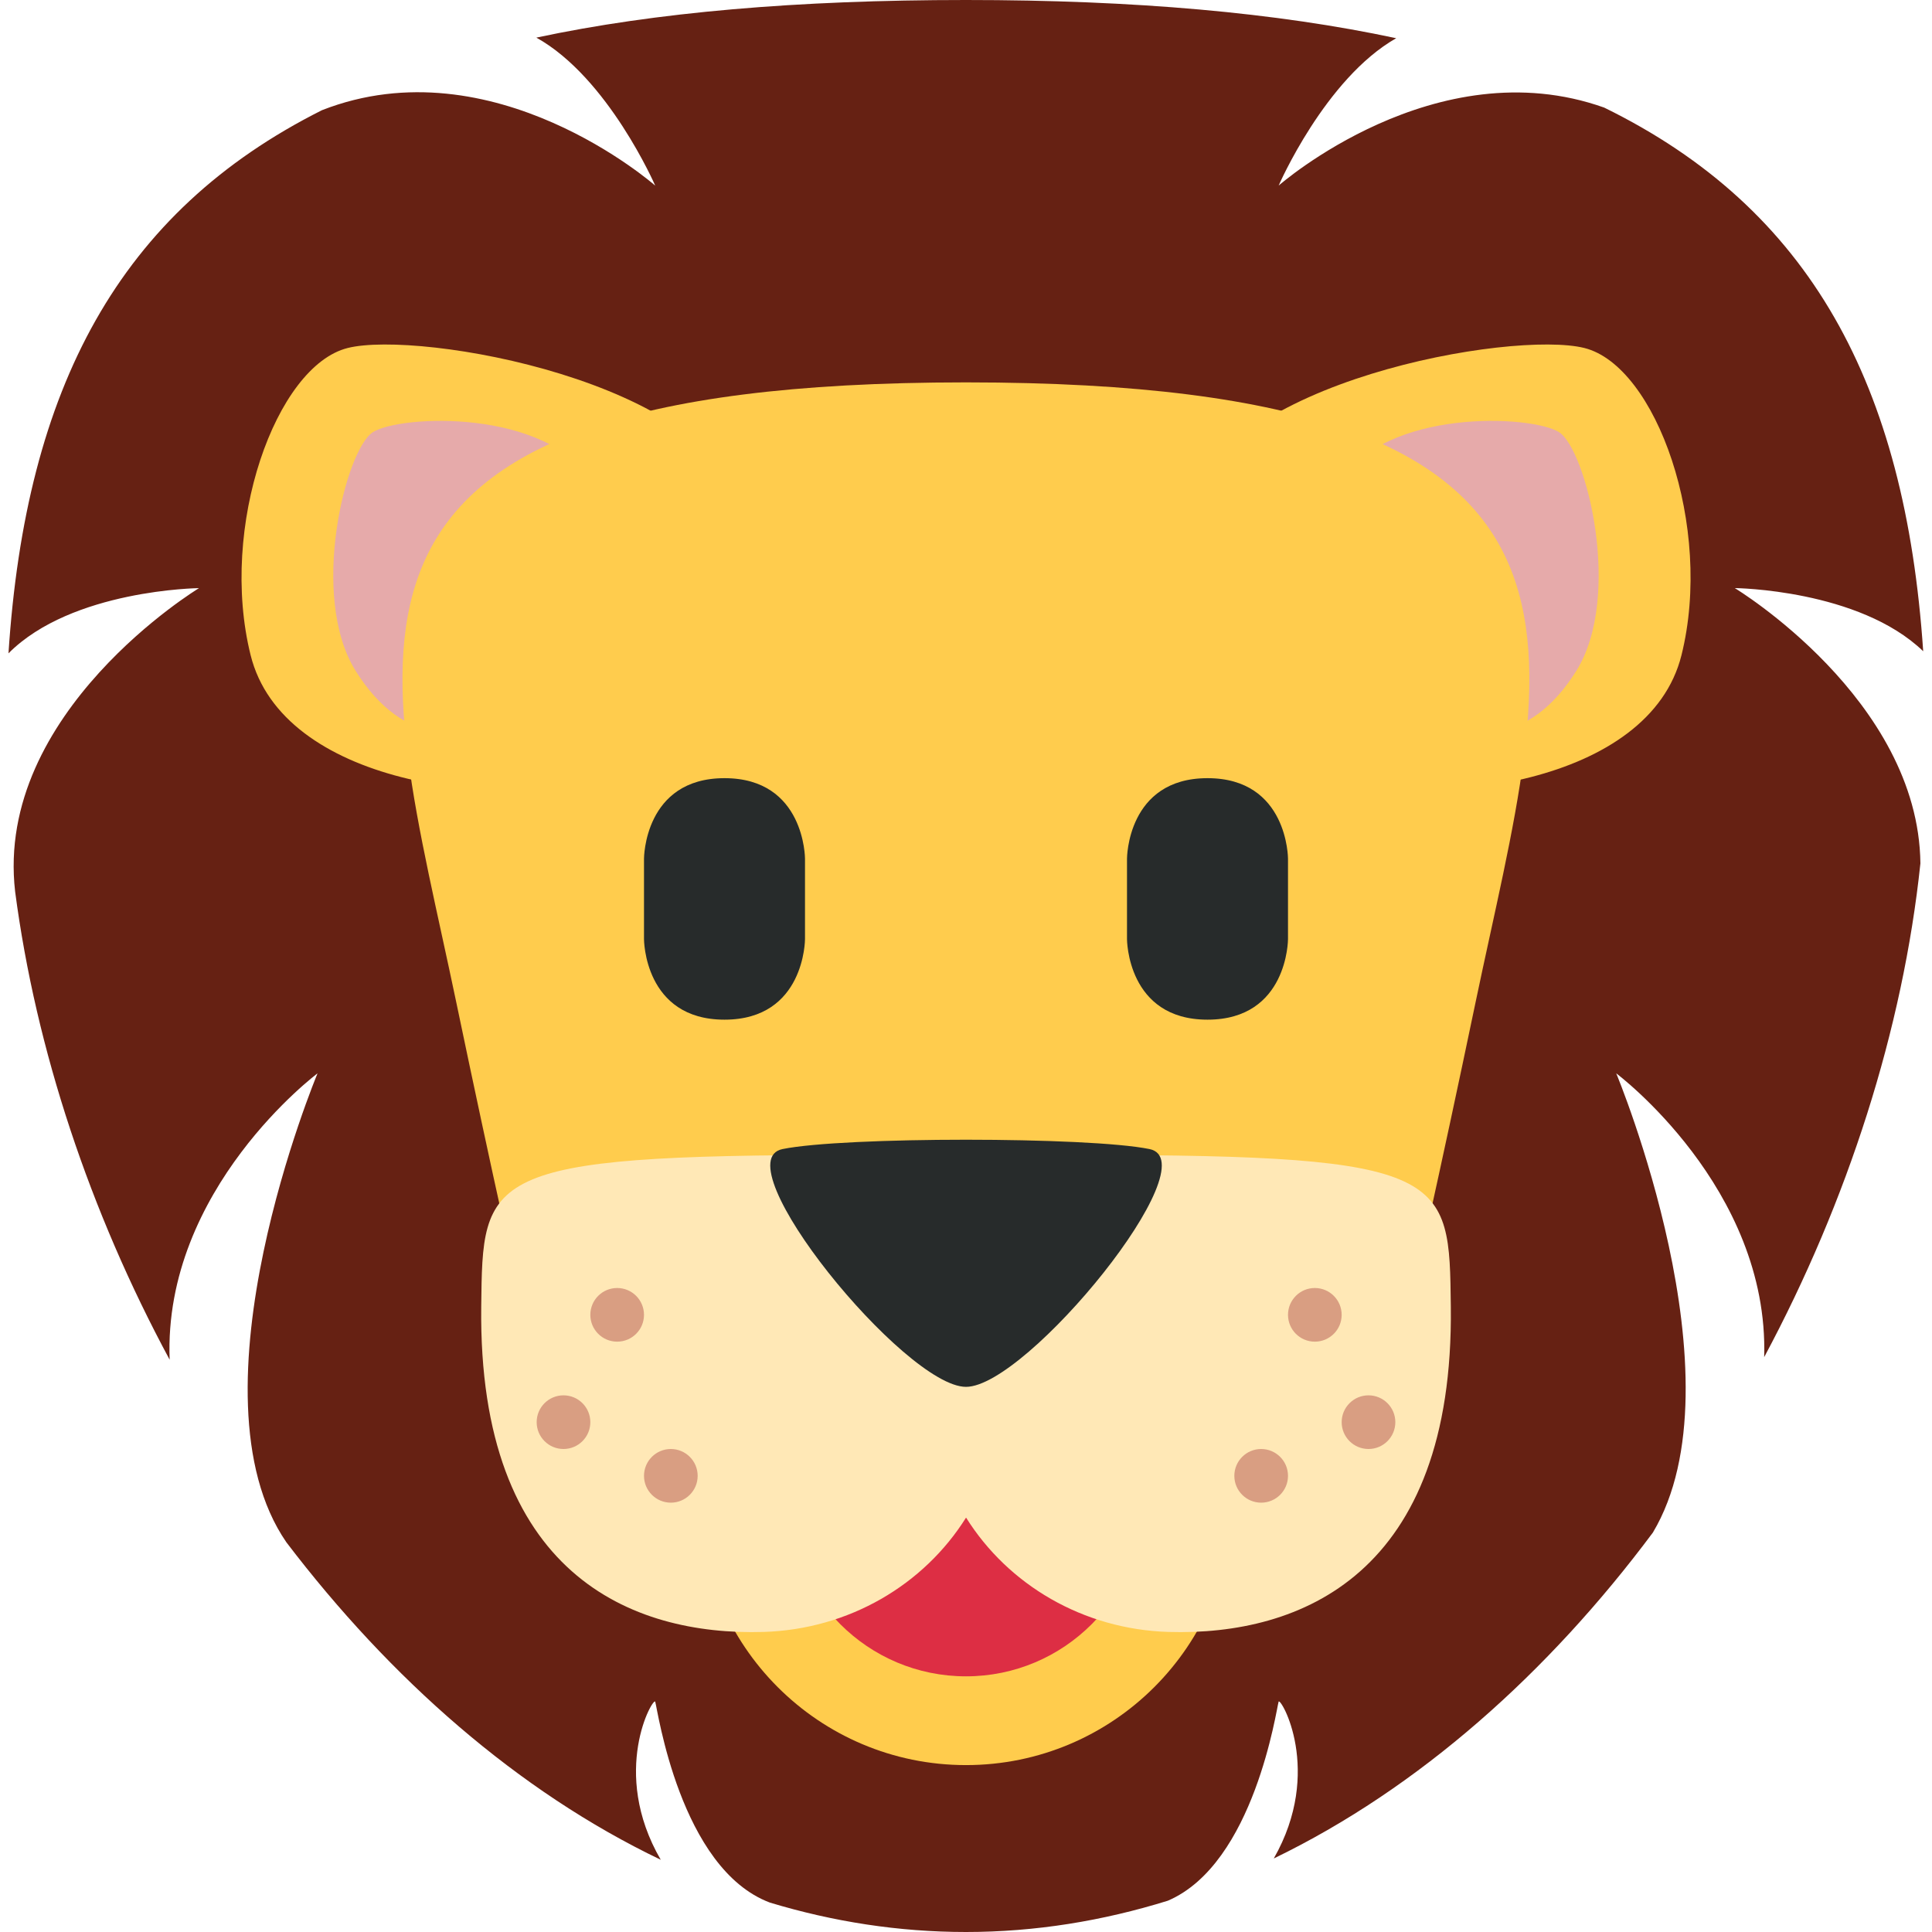
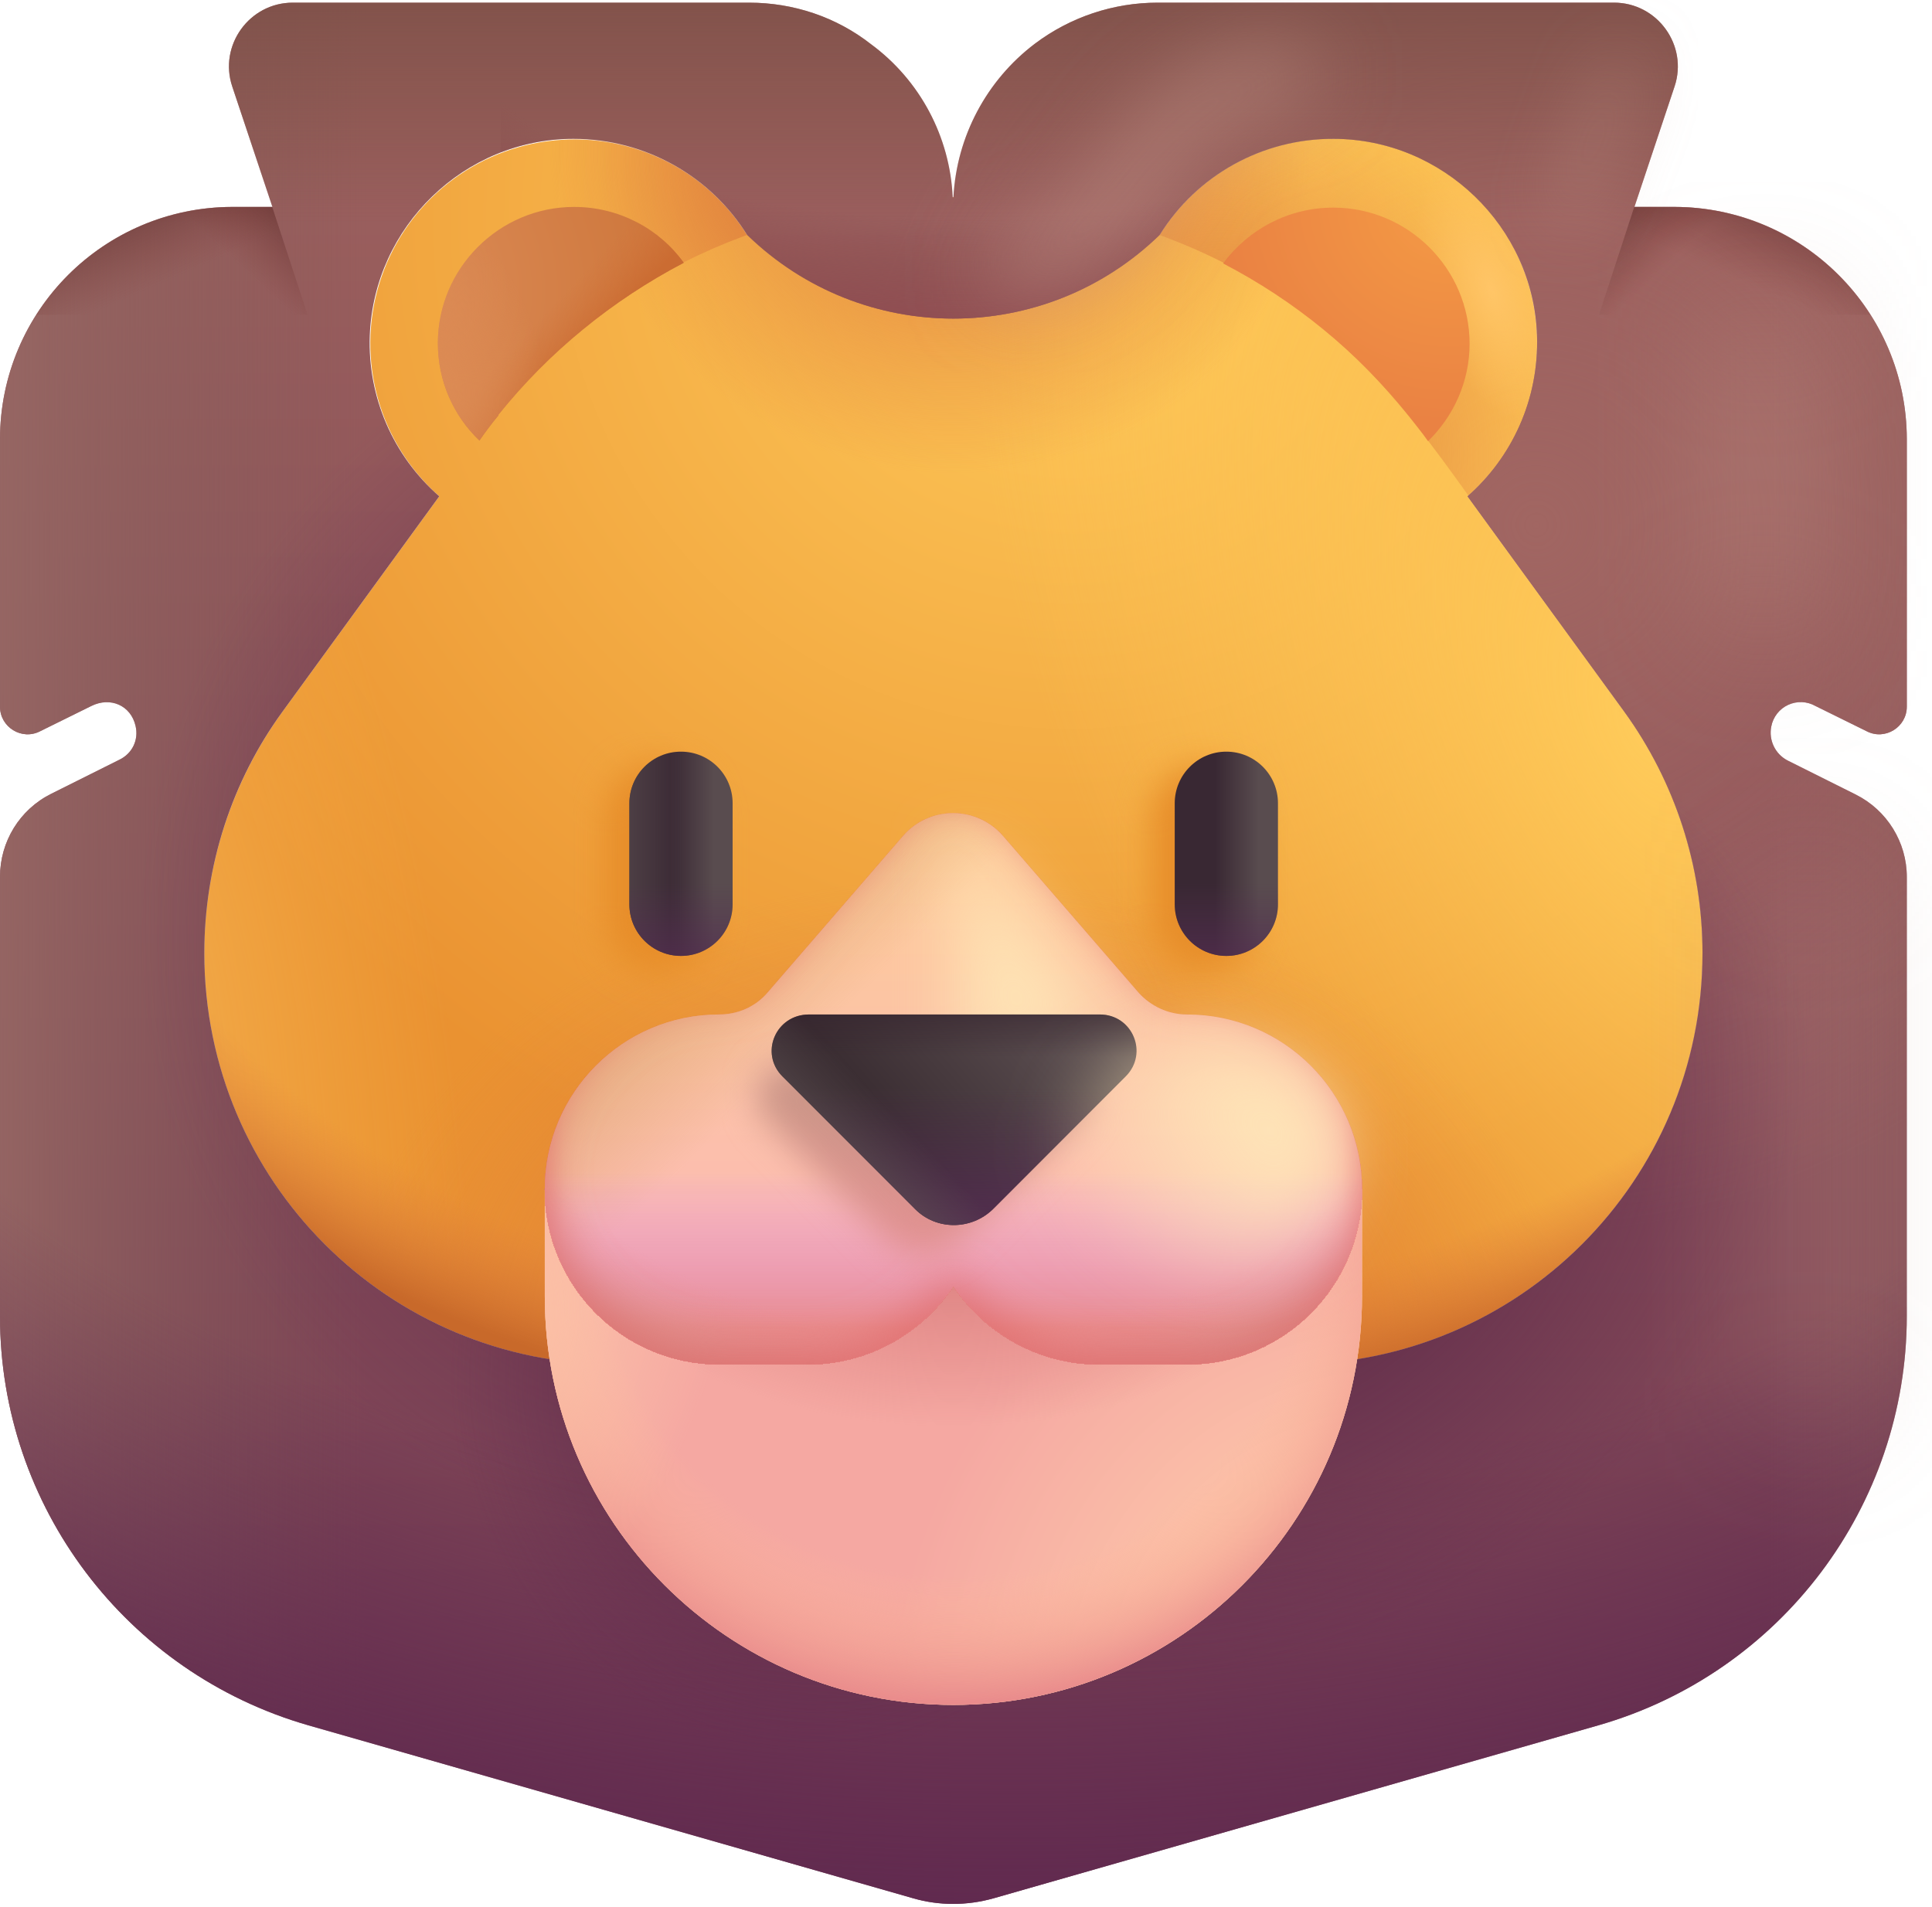
- <svg xmlns="http://www.w3.org/2000/svg" viewBox="0 0 36 36">
-   <path fill="#662113" d="M32.325 10.958s2.315.024 3.511 1.177c-.336-4.971-2.104-8.249-5.944-10.13-3.141-1.119-6.066 1.453-6.066 1.453s.862-1.99 2.19-2.746C23.789.236 21.146 0 18 0c-3.136 0-5.785.227-8.006.701 1.341.745 2.215 2.758 2.215 2.758S9.194.803 6 2.053C2.221 3.949.481 7.223.158 12.174c1.183-1.19 3.55-1.215 3.55-1.215S-.105 13.267.282 16.614c.387 2.947 1.394 5.967 2.879 8.722C3.039 22.15 5.917 20 5.917 20s-2.492 5.96-.581 8.738c1.935 2.542 4.313 4.641 6.976 5.916-.955-1.645-.136-3.044-.103-2.945.042.125.459 3.112 2.137 3.743 1.178.356 2.4.548 3.654.548 1.292 0 2.55-.207 3.761-.583 1.614-.691 2.024-3.585 2.064-3.708.032-.098.843 1.287-.09 2.921 2.706-1.309 5.118-3.463 7.064-6.073 1.699-2.846-.683-8.557-.683-8.557s2.85 2.13 2.757 5.288c1.556-2.906 2.585-6.104 2.911-9.2-.035-3.061-3.459-5.13-3.459-5.13z" />
-   <path fill="#FFCC4D" d="M13.859 9.495c.596 2.392.16 4.422-2.231 5.017-2.392.596-6.363.087-6.958-2.304-.596-2.392.469-5.39 1.81-5.724 1.341-.334 6.784.62 7.379 3.011zm9.104 18.432c0 2.74-2.222 4.963-4.963 4.963s-4.963-2.223-4.963-4.963c0-2.741 2.223-4.964 4.963-4.964 2.741 0 4.963 2.222 4.963 4.964z" />
-   <path fill="#DD2E44" d="M21.309 27.927c0 1.827-1.481 3.309-3.309 3.309s-3.309-1.481-3.309-3.309c0-1.827 1.481-3.31 3.309-3.31s3.309 1.483 3.309 3.31z" />
-   <path fill="#E6AAAA" d="M11.052 8.997c.871 1.393.447 3.229-.946 4.1-1.394.871-2.608.797-3.479-.596-.871-1.394-.186-4.131.324-4.45.51-.319 3.23-.448 4.101.946z" />
-   <path fill="#FFCC4D" d="M22.141 9.495c-.596 2.392-.159 4.422 2.232 5.017 2.392.596 6.363.087 6.959-2.304.596-2.392-.47-5.39-1.811-5.724-1.342-.334-6.786.62-7.38 3.011z" />
-   <path fill="#E6AAAA" d="M24.948 8.997c-.871 1.393-.447 3.229.945 4.1 1.394.871 2.608.797 3.479-.596.871-1.394.185-4.131-.324-4.45-.51-.319-3.229-.448-4.1.946z" />
-   <path fill="#FFCC4D" d="M18 7.125h-.002C5.167 7.126 7.125 12.083 8.5 18.667 9.875 25.25 10.384 27 10.384 27h15.228s.51-1.75 1.885-8.333C28.872 12.083 30.829 7.126 18 7.125z" />
-   <path fill="#272B2B" d="M12 16s0-1.5 1.5-1.5S15 16 15 16v1.5s0 1.5-1.5 1.5-1.5-1.5-1.5-1.5V16zm9 0s0-1.5 1.5-1.5S24 16 24 16v1.5s0 1.5-1.5 1.5-1.5-1.5-1.5-1.5V16z" />
-   <path fill="#FFE8B6" d="M20.168 21.521c-1.598 0-1.385.848-2.168 2.113-.783-1.266-.571-2.113-2.168-2.113-6.865 0-6.837.375-6.865 2.828-.058 4.986 2.802 6.132 5.257 6.06 1.597-.048 2.994-.88 3.777-2.131.783 1.251 2.179 2.083 3.776 2.131 2.455.072 5.315-1.073 5.257-6.06-.029-2.453-.001-2.828-6.866-2.828z" />
-   <path fill="#272B2B" d="M14.582 21.411c-1.14.233 2.279 4.431 3.418 4.431s4.559-4.198 3.419-4.431c-1.14-.232-5.698-.232-6.837 0z" />
-   <circle fill="#D99E82" cx="11.5" cy="24.5" r=".5" />
-   <circle fill="#D99E82" cx="10.5" cy="26.5" r=".5" />
-   <circle fill="#D99E82" cx="12.5" cy="27.5" r=".5" />
-   <circle fill="#D99E82" cx="24.5" cy="24.5" r=".5" />
-   <circle fill="#D99E82" cx="25.5" cy="26.5" r=".5" />
-   <circle fill="#D99E82" cx="23.5" cy="27.5" r=".5" />
+ <svg xmlns="http://www.w3.org/2000/svg" viewBox="2.00 2.00 28.37 28.00">
+   <g fill="none">
+     <path fill="url(#lion-iWYtDMb)" d="m25.85 12.449l-2.3-3.16c.63-.55 1.02-1.35 1.02-2.25a2.996 2.996 0 0 0-5.54-1.59c-.94-.36-1.96-.55-3.03-.55s-2.09.2-3.03.55a2.996 2.996 0 1 0-4.52 3.84l-2.3 3.16A6.04 6.04 0 0 0 5 15.999c0 3.34 2.7 6.04 6.04 6.04h9.92c3.34 0 6.04-2.7 6.04-6.04c0-1.27-.4-2.52-1.15-3.55" />
+     <path fill="url(#lion-iwUwZvb)" d="m25.85 12.449l-2.3-3.16c.63-.55 1.02-1.35 1.02-2.25a2.996 2.996 0 0 0-5.54-1.59c-.94-.36-1.96-.55-3.03-.55s-2.09.2-3.03.55a2.996 2.996 0 1 0-4.52 3.84l-2.3 3.16A6.04 6.04 0 0 0 5 15.999c0 3.34 2.7 6.04 6.04 6.04h9.92c3.34 0 6.04-2.7 6.04-6.04c0-1.27-.4-2.52-1.15-3.55" />
+     <path fill="url(#lion-iiJ5Y3n)" fill-opacity=".4" d="m25.85 12.449l-2.3-3.16c.63-.55 1.02-1.35 1.02-2.25a2.996 2.996 0 0 0-5.54-1.59c-.94-.36-1.96-.55-3.03-.55s-2.09.2-3.03.55a2.996 2.996 0 1 0-4.52 3.84l-2.3 3.16A6.04 6.04 0 0 0 5 15.999c0 3.34 2.7 6.04 6.04 6.04h9.92c3.34 0 6.04-2.7 6.04-6.04c0-1.27-.4-2.52-1.15-3.55" />
+     <path fill="url(#lion-iqNjKGc)" d="m25.85 12.449l-2.3-3.16c.63-.55 1.02-1.35 1.02-2.25a2.996 2.996 0 0 0-5.54-1.59c-.94-.36-1.96-.55-3.03-.55s-2.09.2-3.03.55a2.996 2.996 0 1 0-4.52 3.84l-2.3 3.16A6.04 6.04 0 0 0 5 15.999c0 3.34 2.7 6.04 6.04 6.04h9.92c3.34 0 6.04-2.7 6.04-6.04c0-1.27-.4-2.52-1.15-3.55" />
+     <path fill="url(#lion-iuSfeNd)" d="m25.85 12.449l-2.3-3.16c.63-.55 1.02-1.35 1.02-2.25a2.996 2.996 0 0 0-5.54-1.59c-.94-.36-1.96-.55-3.03-.55s-2.09.2-3.03.55a2.996 2.996 0 1 0-4.52 3.84l-2.3 3.16A6.04 6.04 0 0 0 5 15.999c0 3.34 2.7 6.04 6.04 6.04h9.92c3.34 0 6.04-2.7 6.04-6.04c0-1.27-.4-2.52-1.15-3.55" />
+     <path fill="url(#lion-iDLIgXc)" d="m25.85 12.449l-2.3-3.16c.63-.55 1.02-1.35 1.02-2.25a2.996 2.996 0 0 0-5.54-1.59c-.94-.36-1.96-.55-3.03-.55s-2.09.2-3.03.55a2.996 2.996 0 1 0-4.52 3.84l-2.3 3.16A6.04 6.04 0 0 0 5 15.999c0 3.34 2.7 6.04 6.04 6.04h9.92c3.34 0 6.04-2.7 6.04-6.04c0-1.27-.4-2.52-1.15-3.55" />
+     <path fill="url(#lion-iAM5hBe)" d="m23.562 9.278l-.007-.01c-1.006-1.4-2.167-3.014-4.715-3.883v-.006q.096.034.19.07a2.996 2.996 0 0 1 5.54 1.59c0 .894-.385 1.69-1.008 2.24" />
+     <path fill="url(#lion-iwdNeJj)" d="m23.562 9.278l-.007-.01c-1.006-1.4-2.167-3.014-4.715-3.883v-.006q.096.034.19.07a2.996 2.996 0 0 1 5.54 1.59c0 .894-.385 1.69-1.008 2.24" />
+     <path fill="url(#lion-i0NgWcb)" d="m8.434 9.278l.007-.01c1.006-1.4 2.167-3.014 4.715-3.883v-.006l-.19.07a2.996 2.996 0 0 0-5.54 1.59c0 .894.385 1.69 1.008 2.24" />
+     <path fill="url(#lion-ikcUgkb)" d="M9.04 8.469c.09-.13.18-.25.28-.37v-.01c.74-.92 1.67-1.68 2.72-2.23c-.36-.5-.95-.82-1.61-.82c-1.1 0-2 .9-2 2c0 .56.23 1.07.61 1.43" />
+     <path fill="url(#lion-ivz6NMd)" d="M9.04 8.469c.09-.13.18-.25.28-.37v-.01c.74-.92 1.67-1.68 2.72-2.23c-.36-.5-.95-.82-1.61-.82c-1.1 0-2 .9-2 2c0 .56.23 1.07.61 1.43" />
+     <path fill="url(#lion-ioKTkdb)" d="M9.04 8.469c.09-.13.18-.25.28-.37v-.01c.74-.92 1.67-1.68 2.72-2.23c-.36-.5-.95-.82-1.61-.82c-1.1 0-2 .9-2 2c0 .56.23 1.07.61 1.43" />
+     <path fill="url(#lion-iLOSEQd)" d="M22.68 8.099c.1.13.2.25.29.38c.37-.36.61-.87.61-1.43c0-1.1-.9-2-2-2c-.66 0-1.25.32-1.62.82a8.5 8.5 0 0 1 2.72 2.23" />
+     <path fill="url(#lion-iSW5cfb)" d="m28.66 12.369l.75.37c.27.14.59-.06.59-.36v-3.93a3.415 3.415 0 0 0-3.41-3.41H26l.59-1.77c.2-.6-.25-1.23-.89-1.23H19c-.65 0-1.28.21-1.8.6a3.03 3.03 0 0 0-1.2 2.26h-.01c-.04-.89-.48-1.72-1.2-2.25c-.51-.4-1.14-.61-1.79-.61H6.3c-.64 0-1.09.63-.89 1.23L6 5.039h-.59A3.415 3.415 0 0 0 2 8.449v3.93c0 .3.32.5.59.36l.75-.37c.28-.14.58-.01.65.29c.05.21-.05.41-.24.5l-1 .5c-.46.23-.75.7-.75 1.22v6.45c0 2.79 1.85 5.24 4.53 6.01l8.88 2.54c.38.11.79.11 1.18 0l8.88-2.54a6.255 6.255 0 0 0 4.53-6.01v-6.45c0-.51-.29-.98-.75-1.21l-1-.5a.46.46 0 0 1-.24-.5a.44.44 0 0 1 .65-.3M27 15.999c0 3.34-2.7 6.04-6.04 6.04h-9.92c-3.34 0-6.04-2.7-6.04-6.04c0-1.28.4-2.52 1.15-3.55l2.3-3.16a2.99 2.99 0 0 1-1.02-2.36c.06-1.6 1.39-2.89 2.99-2.89c1.07 0 2.02.56 2.55 1.41a4.347 4.347 0 0 0 6.06 0a2.99 2.99 0 0 1 2.55-1.41c1.6 0 2.94 1.29 2.99 2.89c.03.94-.37 1.79-1.02 2.36l2.3 3.16a6.04 6.04 0 0 1 1.15 3.55" />
+     <path fill="url(#lion-iaNvX7c)" d="m28.66 12.369l.75.37c.27.14.59-.06.59-.36v-3.93a3.415 3.415 0 0 0-3.41-3.41H26l.59-1.77c.2-.6-.25-1.23-.89-1.23H19c-.65 0-1.28.21-1.8.6a3.03 3.03 0 0 0-1.2 2.26h-.01c-.04-.89-.48-1.72-1.2-2.25c-.51-.4-1.14-.61-1.79-.61H6.3c-.64 0-1.09.63-.89 1.23L6 5.039h-.59A3.415 3.415 0 0 0 2 8.449v3.93c0 .3.32.5.59.36l.75-.37c.28-.14.58-.01.65.29c.05.21-.05.41-.24.5l-1 .5c-.46.23-.75.7-.75 1.22v6.45c0 2.79 1.85 5.24 4.53 6.01l8.88 2.54c.38.11.79.11 1.18 0l8.88-2.54a6.255 6.255 0 0 0 4.53-6.01v-6.45c0-.51-.29-.98-.75-1.21l-1-.5a.46.46 0 0 1-.24-.5a.44.44 0 0 1 .65-.3M27 15.999c0 3.34-2.7 6.04-6.04 6.04h-9.92c-3.34 0-6.04-2.7-6.04-6.04c0-1.28.4-2.52 1.15-3.55l2.3-3.16a2.99 2.99 0 0 1-1.02-2.36c.06-1.6 1.39-2.89 2.99-2.89c1.07 0 2.02.56 2.55 1.41a4.347 4.347 0 0 0 6.06 0a2.99 2.99 0 0 1 2.55-1.41c1.6 0 2.94 1.29 2.99 2.89c.03.94-.37 1.79-1.02 2.36l2.3 3.16a6.04 6.04 0 0 1 1.15 3.55" />
+     <path fill="url(#lion-ikAM6Je)" d="m28.66 12.369l.75.37c.27.14.59-.06.59-.36v-3.93a3.415 3.415 0 0 0-3.41-3.41H26l.59-1.77c.2-.6-.25-1.23-.89-1.23H19c-.65 0-1.28.21-1.8.6a3.03 3.03 0 0 0-1.2 2.26h-.01c-.04-.89-.48-1.72-1.2-2.25c-.51-.4-1.14-.61-1.79-.61H6.3c-.64 0-1.09.63-.89 1.23L6 5.039h-.59A3.415 3.415 0 0 0 2 8.449v3.93c0 .3.32.5.59.36l.75-.37c.28-.14.58-.01.65.29c.05.21-.05.41-.24.5l-1 .5c-.46.23-.75.7-.75 1.22v6.45c0 2.79 1.85 5.24 4.53 6.01l8.88 2.54c.38.11.79.11 1.18 0l8.88-2.54a6.255 6.255 0 0 0 4.53-6.01v-6.45c0-.51-.29-.98-.75-1.21l-1-.5a.46.46 0 0 1-.24-.5a.44.44 0 0 1 .65-.3M27 15.999c0 3.34-2.7 6.04-6.04 6.04h-9.92c-3.34 0-6.04-2.7-6.04-6.04c0-1.28.4-2.52 1.15-3.55l2.3-3.16a2.99 2.99 0 0 1-1.02-2.36c.06-1.6 1.39-2.89 2.99-2.89c1.07 0 2.02.56 2.55 1.41a4.347 4.347 0 0 0 6.06 0a2.99 2.99 0 0 1 2.55-1.41c1.6 0 2.94 1.29 2.99 2.89c.03.94-.37 1.79-1.02 2.36l2.3 3.16a6.04 6.04 0 0 1 1.15 3.55" />
+     <path fill="url(#lion-ifF7dec)" d="m28.66 12.369l.75.37c.27.14.59-.06.59-.36v-3.93a3.415 3.415 0 0 0-3.41-3.41H26l.59-1.77c.2-.6-.25-1.23-.89-1.23H19c-.65 0-1.28.21-1.8.6a3.03 3.03 0 0 0-1.2 2.26h-.01c-.04-.89-.48-1.72-1.2-2.25c-.51-.4-1.14-.61-1.79-.61H6.3c-.64 0-1.09.63-.89 1.23L6 5.039h-.59A3.415 3.415 0 0 0 2 8.449v3.93c0 .3.32.5.59.36l.75-.37c.28-.14.58-.01.65.29c.05.21-.05.41-.24.5l-1 .5c-.46.23-.75.7-.75 1.22v6.45c0 2.79 1.85 5.24 4.53 6.01l8.88 2.54c.38.11.79.11 1.18 0l8.88-2.54a6.255 6.255 0 0 0 4.53-6.01v-6.45c0-.51-.29-.98-.75-1.21l-1-.5a.46.46 0 0 1-.24-.5a.44.44 0 0 1 .65-.3M27 15.999c0 3.34-2.7 6.04-6.04 6.04h-9.92c-3.34 0-6.04-2.7-6.04-6.04c0-1.28.4-2.52 1.15-3.55l2.3-3.16a2.99 2.99 0 0 1-1.02-2.36c.06-1.6 1.39-2.89 2.99-2.89c1.07 0 2.02.56 2.55 1.41a4.347 4.347 0 0 0 6.06 0a2.99 2.99 0 0 1 2.55-1.41c1.6 0 2.94 1.29 2.99 2.89c.03.94-.37 1.79-1.02 2.36l2.3 3.16a6.04 6.04 0 0 1 1.15 3.55" />
+     <path fill="url(#lion-ixvK2Rc)" d="m28.66 12.369l.75.37c.27.14.59-.06.59-.36v-3.93a3.415 3.415 0 0 0-3.41-3.41H26l.59-1.77c.2-.6-.25-1.23-.89-1.23H19c-.65 0-1.28.21-1.8.6a3.03 3.03 0 0 0-1.2 2.26h-.01c-.04-.89-.48-1.72-1.2-2.25c-.51-.4-1.14-.61-1.79-.61H6.3c-.64 0-1.09.63-.89 1.23L6 5.039h-.59A3.415 3.415 0 0 0 2 8.449v3.93c0 .3.32.5.59.36l.75-.37c.28-.14.58-.01.65.29c.05.21-.05.41-.24.5l-1 .5c-.46.23-.75.7-.75 1.22v6.45c0 2.79 1.85 5.24 4.53 6.01l8.88 2.54c.38.11.79.11 1.18 0l8.88-2.54a6.255 6.255 0 0 0 4.53-6.01v-6.45c0-.51-.29-.98-.75-1.21l-1-.5a.46.46 0 0 1-.24-.5a.44.44 0 0 1 .65-.3M27 15.999c0 3.34-2.7 6.04-6.04 6.04h-9.92c-3.34 0-6.04-2.7-6.04-6.04c0-1.28.4-2.52 1.15-3.55l2.3-3.16a2.99 2.99 0 0 1-1.02-2.36c.06-1.6 1.39-2.89 2.99-2.89c1.07 0 2.02.56 2.55 1.41a4.347 4.347 0 0 0 6.06 0a2.99 2.99 0 0 1 2.55-1.41c1.6 0 2.94 1.29 2.99 2.89c.03.94-.37 1.79-1.02 2.36l2.3 3.16a6.04 6.04 0 0 1 1.15 3.55" />
+     <path fill="url(#lion-iuHVa8d)" d="m28.66 12.369l.75.37c.27.14.59-.06.59-.36v-3.93a3.415 3.415 0 0 0-3.41-3.41H26l.59-1.77c.2-.6-.25-1.23-.89-1.23H19c-.65 0-1.28.21-1.8.6a3.03 3.03 0 0 0-1.2 2.26h-.01c-.04-.89-.48-1.72-1.2-2.25c-.51-.4-1.14-.61-1.79-.61H6.3c-.64 0-1.09.63-.89 1.23L6 5.039h-.59A3.415 3.415 0 0 0 2 8.449v3.93c0 .3.32.5.59.36l.75-.37c.28-.14.58-.01.65.29c.05.21-.05.41-.24.5l-1 .5c-.46.23-.75.7-.75 1.22v6.45c0 2.79 1.85 5.24 4.53 6.01l8.88 2.54c.38.11.79.11 1.18 0l8.88-2.54a6.255 6.255 0 0 0 4.53-6.01v-6.45c0-.51-.29-.98-.75-1.21l-1-.5a.46.46 0 0 1-.24-.5a.44.44 0 0 1 .65-.3M27 15.999c0 3.34-2.7 6.04-6.04 6.04h-9.92c-3.34 0-6.04-2.7-6.04-6.04c0-1.28.4-2.52 1.15-3.55l2.3-3.16a2.99 2.99 0 0 1-1.02-2.36c.06-1.6 1.39-2.89 2.99-2.89c1.07 0 2.02.56 2.55 1.41a4.347 4.347 0 0 0 6.06 0a2.99 2.99 0 0 1 2.55-1.41c1.6 0 2.94 1.29 2.99 2.89c.03.94-.37 1.79-1.02 2.36l2.3 3.16a6.04 6.04 0 0 1 1.15 3.55" />
+     <path fill="url(#lion-izm2izd)" d="m28.66 12.369l.75.37c.27.14.59-.06.59-.36v-3.93a3.415 3.415 0 0 0-3.41-3.41H26l.59-1.77c.2-.6-.25-1.23-.89-1.23H19c-.65 0-1.28.21-1.8.6a3.03 3.03 0 0 0-1.2 2.26h-.01c-.04-.89-.48-1.72-1.2-2.25c-.51-.4-1.14-.61-1.79-.61H6.3c-.64 0-1.09.63-.89 1.23L6 5.039h-.59A3.415 3.415 0 0 0 2 8.449v3.93c0 .3.32.5.59.36l.75-.37c.28-.14.58-.01.65.29c.05.21-.05.41-.24.5l-1 .5c-.46.23-.75.7-.75 1.22v6.45c0 2.79 1.85 5.24 4.53 6.01l8.88 2.54c.38.11.79.11 1.18 0l8.88-2.54a6.255 6.255 0 0 0 4.53-6.01v-6.45c0-.51-.29-.98-.75-1.21l-1-.5a.46.46 0 0 1-.24-.5a.44.44 0 0 1 .65-.3M27 15.999c0 3.34-2.7 6.04-6.04 6.04h-9.92c-3.34 0-6.04-2.7-6.04-6.04c0-1.28.4-2.52 1.15-3.55l2.3-3.16a2.99 2.99 0 0 1-1.02-2.36c.06-1.6 1.39-2.89 2.99-2.89c1.07 0 2.02.56 2.55 1.41a4.347 4.347 0 0 0 6.06 0a2.99 2.99 0 0 1 2.55-1.41c1.6 0 2.94 1.29 2.99 2.89c.03.94-.37 1.79-1.02 2.36l2.3 3.16a6.04 6.04 0 0 1 1.15 3.55" />
+     <path fill="url(#lion-iCHXbvA)" d="m28.66 12.369l.75.37c.27.14.59-.06.59-.36v-3.93a3.415 3.415 0 0 0-3.41-3.41H26l.59-1.77c.2-.6-.25-1.23-.89-1.23H19c-.65 0-1.28.21-1.8.6a3.03 3.03 0 0 0-1.2 2.26h-.01c-.04-.89-.48-1.72-1.2-2.25c-.51-.4-1.14-.61-1.79-.61H6.3c-.64 0-1.09.63-.89 1.23L6 5.039h-.59A3.415 3.415 0 0 0 2 8.449v3.93c0 .3.32.5.59.36l.75-.37c.28-.14.58-.01.65.29c.05.21-.05.41-.24.5l-1 .5c-.46.23-.75.7-.75 1.22v6.45c0 2.79 1.85 5.24 4.53 6.01l8.88 2.54c.38.11.79.11 1.18 0l8.88-2.54a6.255 6.255 0 0 0 4.53-6.01v-6.45c0-.51-.29-.98-.75-1.21l-1-.5a.46.46 0 0 1-.24-.5a.44.44 0 0 1 .65-.3M27 15.999c0 3.34-2.7 6.04-6.04 6.04h-9.92c-3.34 0-6.04-2.7-6.04-6.04c0-1.28.4-2.52 1.15-3.55l2.3-3.16a2.99 2.99 0 0 1-1.02-2.36c.06-1.6 1.39-2.89 2.99-2.89c1.07 0 2.02.56 2.55 1.41a4.347 4.347 0 0 0 6.06 0a2.99 2.99 0 0 1 2.55-1.41c1.6 0 2.94 1.29 2.99 2.89c.03.94-.37 1.79-1.02 2.36l2.3 3.16a6.04 6.04 0 0 1 1.15 3.55" />
+     <path fill="url(#lion-ioiFITg)" d="m28.66 12.369l.75.37c.27.14.59-.06.59-.36v-3.93a3.415 3.415 0 0 0-3.41-3.41H26l.59-1.77c.2-.6-.25-1.23-.89-1.23H19c-.65 0-1.28.21-1.8.6a3.03 3.03 0 0 0-1.2 2.26h-.01c-.04-.89-.48-1.72-1.2-2.25c-.51-.4-1.14-.61-1.79-.61H6.3c-.64 0-1.09.63-.89 1.23L6 5.039h-.59A3.415 3.415 0 0 0 2 8.449v3.93c0 .3.32.5.59.36l.75-.37c.28-.14.58-.01.65.29c.05.21-.05.41-.24.5l-1 .5c-.46.23-.75.7-.75 1.22v6.45c0 2.79 1.85 5.24 4.53 6.01l8.88 2.54c.38.11.79.11 1.18 0l8.88-2.54a6.255 6.255 0 0 0 4.53-6.01v-6.45c0-.51-.29-.98-.75-1.21l-1-.5a.46.46 0 0 1-.24-.5a.44.44 0 0 1 .65-.3M27 15.999c0 3.34-2.7 6.04-6.04 6.04h-9.92c-3.34 0-6.04-2.7-6.04-6.04c0-1.28.4-2.52 1.15-3.55l2.3-3.16a2.99 2.99 0 0 1-1.02-2.36c.06-1.6 1.39-2.89 2.99-2.89c1.07 0 2.02.56 2.55 1.41a4.347 4.347 0 0 0 6.06 0a2.99 2.99 0 0 1 2.55-1.41c1.6 0 2.94 1.29 2.99 2.89c.03.94-.37 1.79-1.02 2.36l2.3 3.16a6.04 6.04 0 0 1 1.15 3.55" />
+     <path fill="url(#lion-iZyyhGd)" d="M22 2.039h-3c-.65 0-1.28.21-1.8.6a3.03 3.03 0 0 0-1.2 2.26h-.01c-.04-.89-.48-1.72-1.2-2.25c-.51-.4-1.14-.61-1.79-.61H9.352v2.2a3.004 3.004 0 0 1 3.618 1.21a4.347 4.347 0 0 0 6.06 0A2.99 2.99 0 0 1 22 4.069z" />
+     <path fill="url(#lion-i2tLGxb)" d="M2.532 6.623h3.984l-.519-1.584H5.41a3.42 3.42 0 0 0-2.878 1.584" />
+     <path fill="url(#lion-i8quo2b)" d="M2.532 6.623h3.984l-.519-1.584H5.41a3.42 3.42 0 0 0-2.878 1.584" />
+     <path fill="url(#lion-iYJkD4c)" d="M29.464 6.623H25.48l.518-1.584h.588a3.42 3.42 0 0 1 2.878 1.584" />
+     <path fill="url(#lion-iDskrKe)" d="M29.464 6.623H25.48l.518-1.584h.588a3.42 3.42 0 0 1 2.878 1.584" />
+     <path fill="#FFDEA3" d="M16 27.039c-3.31 0-6-2.69-6-6v-1.57h12v1.57c0 3.31-2.69 6-6 6" />
+     <path fill="url(#lion-iYva03b)" d="M16 27.039c-3.31 0-6-2.69-6-6v-1.57h12v1.57c0 3.31-2.69 6-6 6" />
+     <path fill="url(#lion-i2TyHEd)" d="M16 27.039c-3.31 0-6-2.69-6-6v-1.57h12v1.57c0 3.31-2.69 6-6 6" />
+     <path fill="url(#lion-iewYibd)" d="M16 27.039c-3.31 0-6-2.69-6-6v-1.57h12v1.57c0 3.31-2.69 6-6 6" />
+     <path fill="url(#lion-i2yXaAe)" d="M16 27.039c-3.31 0-6-2.69-6-6v-1.57h12v1.57c0 3.31-2.69 6-6 6" />
+     <g filter="url(#lion-iYJqrrd)">
+       <path fill="url(#lion-i3UP6md)" d="M19.43 16.899c-.27 0-.53-.12-.71-.32l-1.99-2.3a.97.97 0 0 0-1.47 0l-1.99 2.3c-.18.21-.44.32-.71.32c-1.41 0-2.56 1.15-2.56 2.57a2.57 2.57 0 0 0 2.57 2.57h1.29c.89 0 1.68-.46 2.14-1.15c.46.69 1.25 1.15 2.14 1.15h1.29a2.57 2.57 0 1 0 0-5.14" />
+       <path fill="url(#lion-i7uKghe)" d="M19.43 16.899c-.27 0-.53-.12-.71-.32l-1.99-2.3a.97.97 0 0 0-1.47 0l-1.99 2.3c-.18.21-.44.32-.71.32c-1.41 0-2.56 1.15-2.56 2.57a2.57 2.57 0 0 0 2.57 2.57h1.29c.89 0 1.68-.46 2.14-1.15c.46.69 1.25 1.15 2.14 1.15h1.29a2.57 2.57 0 1 0 0-5.14" />
+       <path fill="url(#lion-ixIS9Rj)" d="M19.43 16.899c-.27 0-.53-.12-.71-.32l-1.99-2.3a.97.97 0 0 0-1.47 0l-1.99 2.3c-.18.21-.44.32-.71.32c-1.41 0-2.56 1.15-2.56 2.57a2.57 2.57 0 0 0 2.57 2.57h1.29c.89 0 1.68-.46 2.14-1.15c.46.69 1.25 1.15 2.14 1.15h1.29a2.57 2.57 0 1 0 0-5.14" />
+       <path fill="url(#lion-ivdoy5d)" d="M19.43 16.899c-.27 0-.53-.12-.71-.32l-1.99-2.3a.97.97 0 0 0-1.47 0l-1.99 2.3c-.18.21-.44.32-.71.32c-1.41 0-2.56 1.15-2.56 2.57a2.57 2.57 0 0 0 2.57 2.57h1.29c.89 0 1.68-.46 2.14-1.15c.46.69 1.25 1.15 2.14 1.15h1.29a2.57 2.57 0 1 0 0-5.14" />
+     </g>
+     <g fill="#E78D29" filter="url(#lion-ixVgMJb)">
+       <path d="M18.906 14.015a.758.758 0 1 1 1.516 0V15.5a.758.758 0 1 1-1.516 0zm-8.007 0a.758.758 0 1 1 1.515 0V15.5a.758.758 0 1 1-1.515 0z" />
+     </g>
+     <rect width="1.516" height="3" x="19.25" y="13.039" fill="url(#lion-i75UQad)" rx=".758" />
+     <rect width="1.516" height="3" x="19.25" y="13.039" fill="url(#lion-i1uS9lb)" rx=".758" />
+     <rect width="1.516" height="3" x="11.242" y="13.039" fill="url(#lion-ijzWqKd)" rx=".758" />
+     <rect width="1.516" height="3" x="11.242" y="13.039" fill="url(#lion-iVPW1yd)" rx=".758" />
+     <rect width="1.516" height="3" x="11.242" y="13.039" fill="url(#lion-i4TEmje)" rx=".758" />
+     <g filter="url(#lion-iajYBpb)">
+       <path fill="#FFEDBA" fill-opacity=".75" d="M16.094 14.295v3.625l2.25-.781z" />
+     </g>
+     <g filter="url(#lion-i8u46Rc)">
+       <path fill="url(#lion-iHZQ9sd)" d="m13.247 18.436l1.783 1.794a.74.74 0 0 0 1.042 0l1.782-1.794a.49.49 0 0 0-.347-.836h-3.903a.49.49 0 0 0-.357.836" />
+     </g>
+     <path fill="url(#lion-iyatHCb)" d="m13.49 17.809l1.95 1.95c.31.31.82.31 1.14 0l1.95-1.95c.34-.34.1-.91-.38-.91h-4.27c-.49 0-.73.57-.39.91" />
+     <path fill="url(#lion-iTDq1cd)" d="m13.49 17.809l1.95 1.95c.31.31.82.31 1.14 0l1.95-1.95c.34-.34.1-.91-.38-.91h-4.27c-.49 0-.73.57-.39.91" />
+     <path fill="url(#lion-iugycpo)" d="m13.49 17.809l1.95 1.95c.31.31.82.31 1.14 0l1.95-1.95c.34-.34.1-.91-.38-.91h-4.27c-.49 0-.73.57-.39.91" />
+     <path fill="url(#lion-iZ1RQxc)" d="m13.49 17.809l1.95 1.95c.31.31.82.31 1.14 0l1.95-1.95c.34-.34.1-.91-.38-.91h-4.27c-.49 0-.73.57-.39.91" />
+     <g filter="url(#lion-iVGQRrd)">
+       <ellipse cx="19.611" cy="19.021" fill="url(#lion-ipxfdte)" rx="2.061" ry="1.742" />
+     </g>
+     <g filter="url(#lion-io2enVd)">
+       <path stroke="#C49589" stroke-linecap="round" stroke-width=".5" d="M16.797 5.967c.312-.089 1.125-.188 1.906-1.469c.79-1.297 1.985-1.406 2.375-1.406" />
+     </g>
+     <g filter="url(#lion-iuahXoe)">
+       <path fill="#C39589" fill-opacity=".5" d="M28.156 14.848h.813v7.854h-.813z" />
+     </g>
+     <g filter="url(#lion-iwSySsc)">
+       <path fill="#C39589" fill-opacity=".75" d="M27.472 6.679h.813v4.394h-.813z" />
+     </g>
+     <g filter="url(#lion-icfNmzb)">
+       <path stroke="#C49589" stroke-linecap="round" stroke-width=".2" d="M25.828 2.951L25 5.154" />
+     </g>
+     <defs>
+       <radialGradient id="lion-iWYtDMb" cx="0" cy="0" r="1" gradientTransform="matrix(0 19.5625 -19.4375 0 17.688 5.201)" gradientUnits="userSpaceOnUse">
+         <stop stop-color="#FFCB5A" />
+         <stop offset=".767" stop-color="#EA9231" />
+       </radialGradient>
+       <radialGradient id="lion-iwUwZvb" cx="0" cy="0" r="1" gradientTransform="matrix(-7.31252 3.56245 -6.65989 -13.67054 26.125 12.639)" gradientUnits="userSpaceOnUse">
+         <stop stop-color="#FFCB5A" />
+         <stop offset="1" stop-color="#FFCB5A" stop-opacity="0" />
+       </radialGradient>
+       <radialGradient id="lion-iiJ5Y3n" cx="0" cy="0" r="1" gradientTransform="matrix(4.4375 -.75 2.18382 12.92095 4 16.826)" gradientUnits="userSpaceOnUse">
+         <stop stop-color="#FFD375" />
+         <stop offset="1" stop-color="#FFCB5A" stop-opacity="0" />
+       </radialGradient>
+       <radialGradient id="lion-iqNjKGc" cx="0" cy="0" r="1" gradientTransform="matrix(0 -6.75 8.9375 0 16 21.639)" gradientUnits="userSpaceOnUse">
+         <stop stop-color="#DF7D3C" />
+         <stop offset="1" stop-color="#DF7D3C" stop-opacity="0" />
+       </radialGradient>
+       <radialGradient id="lion-iuSfeNd" cx="0" cy="0" r="1" gradientTransform="matrix(0 4.625 -5.24685 0 16 4.326)" gradientUnits="userSpaceOnUse">
+         <stop stop-color="#DF7D3C" />
+         <stop offset="1" stop-color="#DF7D3C" stop-opacity="0" />
+       </radialGradient>
+       <radialGradient id="lion-iDLIgXc" cx="0" cy="0" r="1" gradientTransform="rotate(87.138 2.478 14.79)scale(11.2641 16.3049)" gradientUnits="userSpaceOnUse">
+         <stop offset=".865" stop-color="#DF7D3C" stop-opacity="0" />
+         <stop offset="1" stop-color="#C8692A" />
+       </radialGradient>
+       <radialGradient id="lion-iAM5hBe" cx="0" cy="0" r="1" gradientTransform="matrix(3.53125 -2.75 3.25808 4.18366 20.375 8.139)" gradientUnits="userSpaceOnUse">
+         <stop stop-color="#DF7D3C" />
+         <stop offset="1" stop-color="#DF7D3C" stop-opacity="0" />
+       </radialGradient>
+       <radialGradient id="lion-iwdNeJj" cx="0" cy="0" r="1" gradientTransform="rotate(161.274 11.437 5.103)scale(.9734 2.03584)" gradientUnits="userSpaceOnUse">
+         <stop stop-color="#FFC567" />
+         <stop offset="1" stop-color="#FFC362" stop-opacity="0" />
+       </radialGradient>
+       <radialGradient id="lion-i0NgWcb" cx="0" cy="0" r="1" gradientTransform="rotate(162.628 6.499 3.302)scale(3.55864 4.21612)" gradientUnits="userSpaceOnUse">
+         <stop stop-color="#DF7D3C" />
+         <stop offset="1" stop-color="#DF7D3C" stop-opacity="0" />
+       </radialGradient>
+       <radialGradient id="lion-ikcUgkb" cx="0" cy="0" r="1" gradientTransform="matrix(4.5625 -.25 .26312 4.80193 7.812 6.264)" gradientUnits="userSpaceOnUse">
+         <stop stop-color="#DC8C58" />
+         <stop offset="1" stop-color="#CC7438" />
+       </radialGradient>
+       <radialGradient id="lion-ioKTkdb" cx="0" cy="0" r="1" gradientTransform="matrix(1.46875 -.28125 .49056 2.56181 8.508 7.623)" gradientUnits="userSpaceOnUse">
+         <stop stop-color="#DC8B54" />
+         <stop offset="1" stop-color="#DC8B54" stop-opacity="0" />
+       </radialGradient>
+       <radialGradient id="lion-iLOSEQd" cx="0" cy="0" r="1" gradientTransform="rotate(117.038 10.048 9.624)scale(3.11825 3.27287)" gradientUnits="userSpaceOnUse">
+         <stop stop-color="#F49A45" />
+         <stop offset="1" stop-color="#EA8243" />
+       </radialGradient>
+       <radialGradient id="lion-ifF7dec" cx="0" cy="0" r="1" gradientTransform="matrix(-.4375 18.63507 -27.08974 -.636 16.438 11.326)" gradientUnits="userSpaceOnUse">
+         <stop offset=".689" stop-color="#612A4F" stop-opacity="0" />
+         <stop offset="1" stop-color="#612A4F" />
+       </radialGradient>
+       <radialGradient id="lion-ixvK2Rc" cx="0" cy="0" r="1" gradientTransform="matrix(-7.50003 7.06248 -7.08209 -7.52085 24.563 9.701)" gradientUnits="userSpaceOnUse">
+         <stop stop-color="#A16662" />
+         <stop offset="1" stop-color="#A16662" stop-opacity="0" />
+       </radialGradient>
+       <radialGradient id="lion-izm2izd" cx="0" cy="0" r="1" gradientTransform="matrix(-5.43744 7.68754 -7.38577 -5.224 13.188 15.451)" gradientUnits="userSpaceOnUse">
+         <stop stop-color="#512242" />
+         <stop offset="1" stop-color="#612A4F" stop-opacity="0" />
+       </radialGradient>
+       <radialGradient id="lion-iCHXbvA" cx="0" cy="0" r="1" gradientTransform="matrix(-1.87503 5.37499 -5.164 -1.80143 14.125 22.076)" gradientUnits="userSpaceOnUse">
+         <stop stop-color="#512242" />
+         <stop offset="1" stop-color="#612A4F" stop-opacity="0" />
+       </radialGradient>
+       <radialGradient id="lion-ioiFITg" cx="0" cy="0" r="1" gradientTransform="rotate(56.464 -8.007 28.968)scale(6.44841 8.63095)" gradientUnits="userSpaceOnUse">
+         <stop stop-color="#512242" />
+         <stop offset="1" stop-color="#612A4F" stop-opacity="0" />
+       </radialGradient>
+       <radialGradient id="lion-iZyyhGd" cx="0" cy="0" r="1" gradientTransform="matrix(0 5.09375 -12.75 0 16.094 2.264)" gradientUnits="userSpaceOnUse">
+         <stop offset=".576" stop-color="#844649" stop-opacity="0" />
+         <stop offset=".881" stop-color="#914E52" />
+       </radialGradient>
+       <radialGradient id="lion-iYva03b" cx="0" cy="0" r="1" gradientTransform="rotate(-159.264 13.755 11.455)scale(7.48484)" gradientUnits="userSpaceOnUse">
+         <stop offset=".239" stop-color="#FFCFAC" />
+         <stop offset="1" stop-color="#F5A8A2" />
+       </radialGradient>
+       <radialGradient id="lion-i2TyHEd" cx="0" cy="0" r="1" gradientTransform="matrix(0 7.3125 -7.839 0 16 20.389)" gradientUnits="userSpaceOnUse">
+         <stop offset=".65" stop-color="#FFBC99" stop-opacity="0" />
+         <stop offset=".906" stop-color="#E98C8C" />
+       </radialGradient>
+       <radialGradient id="lion-iewYibd" cx="0" cy="0" r="1" gradientTransform="matrix(3.3125 1.9375 -3.07134 5.251 8.25 22.201)" gradientUnits="userSpaceOnUse">
+         <stop stop-color="#FFCFAC" />
+         <stop offset="1" stop-color="#FFCFAC" stop-opacity="0" />
+       </radialGradient>
+       <radialGradient id="lion-i2yXaAe" cx="0" cy="0" r="1" gradientTransform="matrix(0 2.8125 -5.36337 0 16 20.139)" gradientUnits="userSpaceOnUse">
+         <stop stop-color="#D87B7C" />
+         <stop offset="1" stop-color="#D87B7C" stop-opacity="0" />
+       </radialGradient>
+       <radialGradient id="lion-ivdoy5d" cx="0" cy="0" r="1" gradientTransform="matrix(0 6.125 -9.07688 0 16 16.889)" gradientUnits="userSpaceOnUse">
+         <stop offset=".76" stop-color="#E98F94" stop-opacity="0" />
+         <stop offset="1" stop-color="#CC9688" />
+       </radialGradient>
+       <radialGradient id="lion-ipxfdte" cx="0" cy="0" r="1" gradientTransform="rotate(136.545 6.961 13.352)scale(3.88941 5.0611)" gradientUnits="userSpaceOnUse">
+         <stop stop-color="#FFEDBA" />
+         <stop offset="1" stop-color="#FFEDBA" stop-opacity="0" />
+       </radialGradient>
+       <linearGradient id="lion-ivz6NMd" x1="10.469" x2="9.469" y1="7.279" y2="6.357" gradientUnits="userSpaceOnUse">
+         <stop stop-color="#CB6C32" />
+         <stop offset=".587" stop-color="#D1743A" stop-opacity="0" />
+       </linearGradient>
+       <linearGradient id="lion-iSW5cfb" x1="16" x2="16" y1="1.73" y2="40.264" gradientUnits="userSpaceOnUse">
+         <stop stop-color="#9F635E" />
+         <stop offset="1" stop-color="#612A4F" />
+       </linearGradient>
+       <linearGradient id="lion-iaNvX7c" x1="1.188" x2="7.375" y1="21.264" y2="21.264" gradientUnits="userSpaceOnUse">
+         <stop stop-color="#9A6A66" />
+         <stop offset="1" stop-color="#7D5956" stop-opacity="0" />
+       </linearGradient>
+       <linearGradient id="lion-ikAM6Je" x1="32.625" x2="24.125" y1="21.264" y2="21.264" gradientUnits="userSpaceOnUse">
+         <stop stop-color="#996862" />
+         <stop offset=".551" stop-color="#996862" stop-opacity="0" />
+       </linearGradient>
+       <linearGradient id="lion-iuHVa8d" x1="16" x2="16" y1=".514" y2="5.264" gradientUnits="userSpaceOnUse">
+         <stop stop-color="#754B42" />
+         <stop offset="1" stop-color="#754B42" stop-opacity="0" />
+       </linearGradient>
+       <linearGradient id="lion-i2tLGxb" x1="5.313" x2="7.094" y1="5.717" y2="3.795" gradientUnits="userSpaceOnUse">
+         <stop stop-color="#7E3835" stop-opacity="0" />
+         <stop offset=".665" stop-color="#442524" />
+       </linearGradient>
+       <linearGradient id="lion-i8quo2b" x1="4.719" x2="3.25" y1="6.014" y2="2.639" gradientUnits="userSpaceOnUse">
+         <stop stop-color="#7E3835" stop-opacity="0" />
+         <stop offset=".572" stop-color="#442524" />
+       </linearGradient>
+       <linearGradient id="lion-iYJkD4c" x1="26.683" x2="24.902" y1="5.717" y2="3.795" gradientUnits="userSpaceOnUse">
+         <stop stop-color="#7E3835" stop-opacity="0" />
+         <stop offset=".665" stop-color="#442524" />
+       </linearGradient>
+       <linearGradient id="lion-iDskrKe" x1="27.277" x2="28.746" y1="6.014" y2="2.639" gradientUnits="userSpaceOnUse">
+         <stop stop-color="#7E3835" stop-opacity="0" />
+         <stop offset=".572" stop-color="#442524" />
+       </linearGradient>
+       <linearGradient id="lion-i3UP6md" x1="16" x2="16" y1="13.941" y2="23.389" gradientUnits="userSpaceOnUse">
+         <stop stop-color="#FDCC98" />
+         <stop offset="1" stop-color="#FBB3BE" />
+         <stop offset="1" stop-color="#F4AD92" />
+       </linearGradient>
+       <linearGradient id="lion-i7uKghe" x1="10.781" x2="13.219" y1="15.514" y2="17.99" gradientUnits="userSpaceOnUse">
+         <stop offset=".004" stop-color="#DAA168" />
+         <stop offset="1" stop-color="#DAA168" stop-opacity="0" />
+       </linearGradient>
+       <linearGradient id="lion-ixIS9Rj" x1="16" x2="16" y1="22.358" y2="19.201" gradientUnits="userSpaceOnUse">
+         <stop offset=".268" stop-color="#E98C8C" />
+         <stop offset="1" stop-color="#DC8CE9" stop-opacity="0" />
+       </linearGradient>
+       <linearGradient id="lion-i75UQad" x1="20.677" x2="19.843" y1="14.539" y2="14.539" gradientUnits="userSpaceOnUse">
+         <stop offset=".225" stop-color="#594C4F" />
+         <stop offset="1" stop-color="#392833" />
+       </linearGradient>
+       <linearGradient id="lion-i1uS9lb" x1="21.002" x2="21.002" y1="16.564" y2="14.973" gradientUnits="userSpaceOnUse">
+         <stop stop-color="#552D52" />
+         <stop offset="1" stop-color="#552D52" stop-opacity="0" />
+       </linearGradient>
+       <linearGradient id="lion-ijzWqKd" x1="12.67" x2="11.836" y1="14.539" y2="14.539" gradientUnits="userSpaceOnUse">
+         <stop offset=".225" stop-color="#594C4F" />
+         <stop offset="1" stop-color="#392833" />
+       </linearGradient>
+       <linearGradient id="lion-iVPW1yd" x1="10.781" x2="12" y1="14.539" y2="14.539" gradientUnits="userSpaceOnUse">
+         <stop stop-color="#594C4F" />
+         <stop offset="1" stop-color="#594C4F" stop-opacity="0" />
+       </linearGradient>
+       <linearGradient id="lion-i4TEmje" x1="12.995" x2="12.995" y1="16.564" y2="14.973" gradientUnits="userSpaceOnUse">
+         <stop stop-color="#552D52" />
+         <stop offset="1" stop-color="#552D52" stop-opacity="0" />
+       </linearGradient>
+       <linearGradient id="lion-iHZQ9sd" x1="15.551" x2="15.551" y1="18.162" y2="20.912" gradientUnits="userSpaceOnUse">
+         <stop stop-color="#CC9688" />
+         <stop offset="1" stop-color="#E98F94" />
+       </linearGradient>
+       <linearGradient id="lion-iyatHCb" x1="18.689" x2="14.784" y1="16.326" y2="19.757" gradientUnits="userSpaceOnUse">
+         <stop offset=".191" stop-color="#5F5254" />
+         <stop offset="1" stop-color="#2E2127" />
+       </linearGradient>
+       <linearGradient id="lion-iTDq1cd" x1="16.438" x2="16.438" y1="17.737" y2="16.238" gradientUnits="userSpaceOnUse">
+         <stop offset=".147" stop-color="#34222C" stop-opacity="0" />
+         <stop offset=".873" stop-color="#34222C" />
+       </linearGradient>
+       <linearGradient id="lion-iugycpo" x1="17.366" x2="17.366" y1="20.251" y2="17.985" gradientUnits="userSpaceOnUse">
+         <stop stop-color="#552D52" />
+         <stop offset="1" stop-color="#552D52" stop-opacity="0" />
+       </linearGradient>
+       <linearGradient id="lion-iZ1RQxc" x1="14.25" x2="15.283" y1="19.514" y2="18.512" gradientUnits="userSpaceOnUse">
+         <stop stop-color="#5F5254" />
+         <stop offset="1" stop-color="#5F5254" stop-opacity="0" />
+       </linearGradient>
+       <filter id="lion-iYJqrrd" width="12" height="8.348" x="10" y="13.691" color-interpolation-filters="sRGB" filterUnits="userSpaceOnUse">
+         <feFlood flood-opacity="0" result="BackgroundImageFix" />
+         <feBlend in="SourceGraphic" in2="BackgroundImageFix" result="shape" />
+         <feColorMatrix in="SourceAlpha" result="hardAlpha" values="0 0 0 0 0 0 0 0 0 0 0 0 0 0 0 0 0 0 127 0" />
+         <feOffset dy="-.25" />
+         <feGaussianBlur stdDeviation=".3" />
+         <feComposite in2="hardAlpha" k2="-1" k3="1" operator="arithmetic" />
+         <feColorMatrix values="0 0 0 0 0.875 0 0 0 0 0.416 0 0 0 0 0.416 0 0 0 0.75 0" />
+         <feBlend in2="shape" result="effect1_innerShadow_28327_2199" />
+       </filter>
+       <filter id="lion-ixVgMJb" width="10.523" height="4" x="10.399" y="12.757" color-interpolation-filters="sRGB" filterUnits="userSpaceOnUse">
+         <feFlood flood-opacity="0" result="BackgroundImageFix" />
+         <feBlend in="SourceGraphic" in2="BackgroundImageFix" result="shape" />
+         <feGaussianBlur result="effect1_foregroundBlur_28327_2199" stdDeviation=".25" />
+       </filter>
+       <filter id="lion-iajYBpb" width="4.25" height="5.625" x="15.094" y="13.295" color-interpolation-filters="sRGB" filterUnits="userSpaceOnUse">
+         <feFlood flood-opacity="0" result="BackgroundImageFix" />
+         <feBlend in="SourceGraphic" in2="BackgroundImageFix" result="shape" />
+         <feGaussianBlur result="effect1_foregroundBlur_28327_2199" stdDeviation=".5" />
+       </filter>
+       <filter id="lion-i8u46Rc" width="5.898" height="3.844" x="12.602" y="17.1" color-interpolation-filters="sRGB" filterUnits="userSpaceOnUse">
+         <feFlood flood-opacity="0" result="BackgroundImageFix" />
+         <feBlend in="SourceGraphic" in2="BackgroundImageFix" result="shape" />
+         <feGaussianBlur result="effect1_foregroundBlur_28327_2199" stdDeviation=".25" />
+       </filter>
+       <filter id="lion-iVGQRrd" width="6.122" height="5.484" x="16.55" y="16.279" color-interpolation-filters="sRGB" filterUnits="userSpaceOnUse">
+         <feFlood flood-opacity="0" result="BackgroundImageFix" />
+         <feBlend in="SourceGraphic" in2="BackgroundImageFix" result="shape" />
+         <feGaussianBlur result="effect1_foregroundBlur_28327_2199" stdDeviation=".5" />
+       </filter>
+       <filter id="lion-io2enVd" width="7.281" height="5.875" x="15.297" y="1.592" color-interpolation-filters="sRGB" filterUnits="userSpaceOnUse">
+         <feFlood flood-opacity="0" result="BackgroundImageFix" />
+         <feBlend in="SourceGraphic" in2="BackgroundImageFix" result="shape" />
+         <feGaussianBlur result="effect1_foregroundBlur_28327_2199" stdDeviation=".625" />
+       </filter>
+       <filter id="lion-iuahXoe" width="4.813" height="11.854" x="26.156" y="12.848" color-interpolation-filters="sRGB" filterUnits="userSpaceOnUse">
+         <feFlood flood-opacity="0" result="BackgroundImageFix" />
+         <feBlend in="SourceGraphic" in2="BackgroundImageFix" result="shape" />
+         <feGaussianBlur result="effect1_foregroundBlur_28327_2199" stdDeviation="1" />
+       </filter>
+       <filter id="lion-iwSySsc" width="4.813" height="8.394" x="25.472" y="4.679" color-interpolation-filters="sRGB" filterUnits="userSpaceOnUse">
+         <feFlood flood-opacity="0" result="BackgroundImageFix" />
+         <feBlend in="SourceGraphic" in2="BackgroundImageFix" result="shape" />
+         <feGaussianBlur result="effect1_foregroundBlur_28327_2199" stdDeviation="1" />
+       </filter>
+       <filter id="lion-icfNmzb" width="3.028" height="4.403" x="23.9" y="1.851" color-interpolation-filters="sRGB" filterUnits="userSpaceOnUse">
+         <feFlood flood-opacity="0" result="BackgroundImageFix" />
+         <feBlend in="SourceGraphic" in2="BackgroundImageFix" result="shape" />
+         <feGaussianBlur result="effect1_foregroundBlur_28327_2199" stdDeviation=".5" />
+       </filter>
+     </defs>
+   </g>
</svg>
